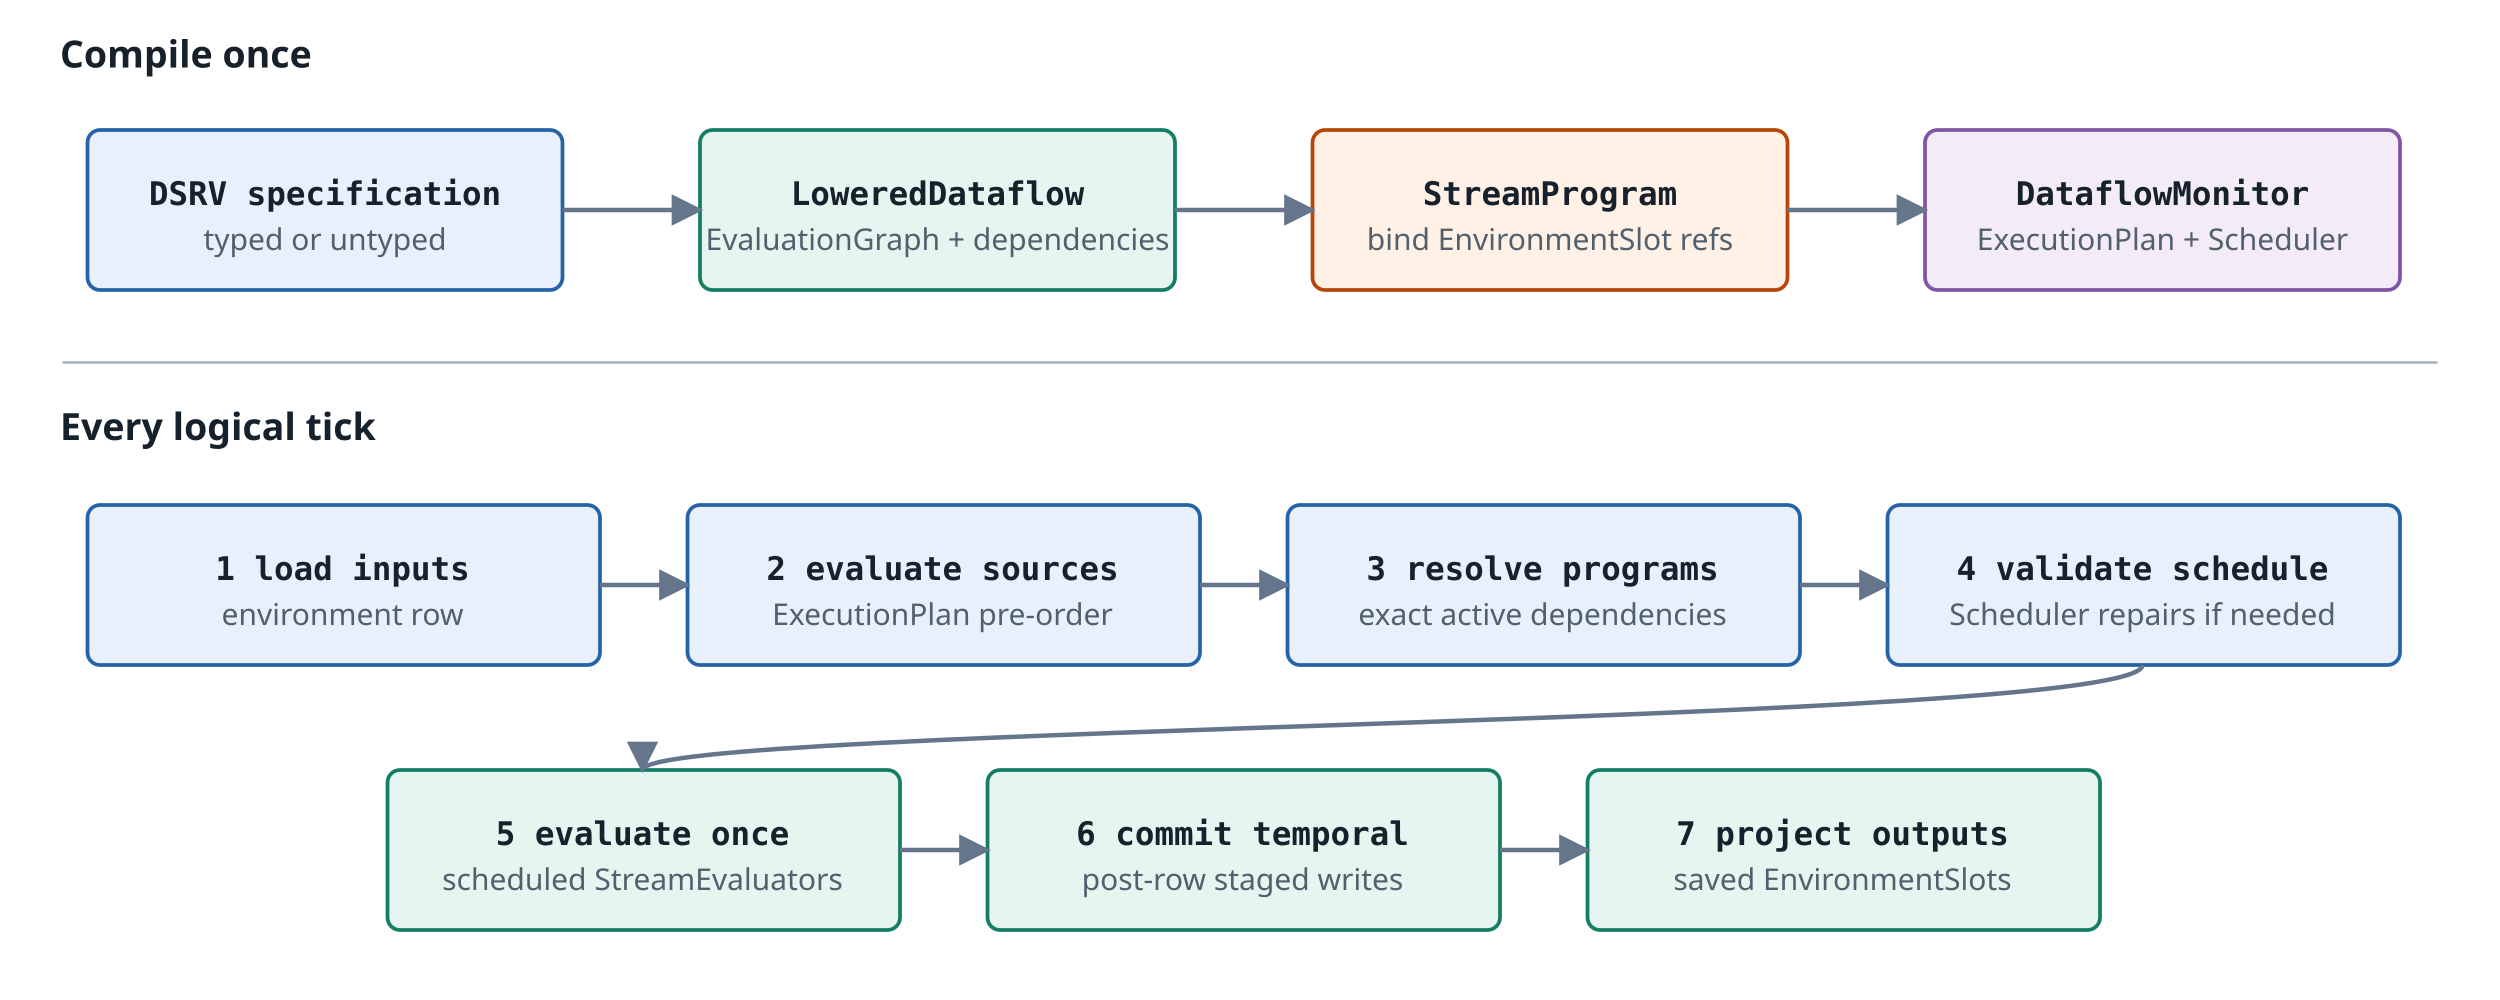
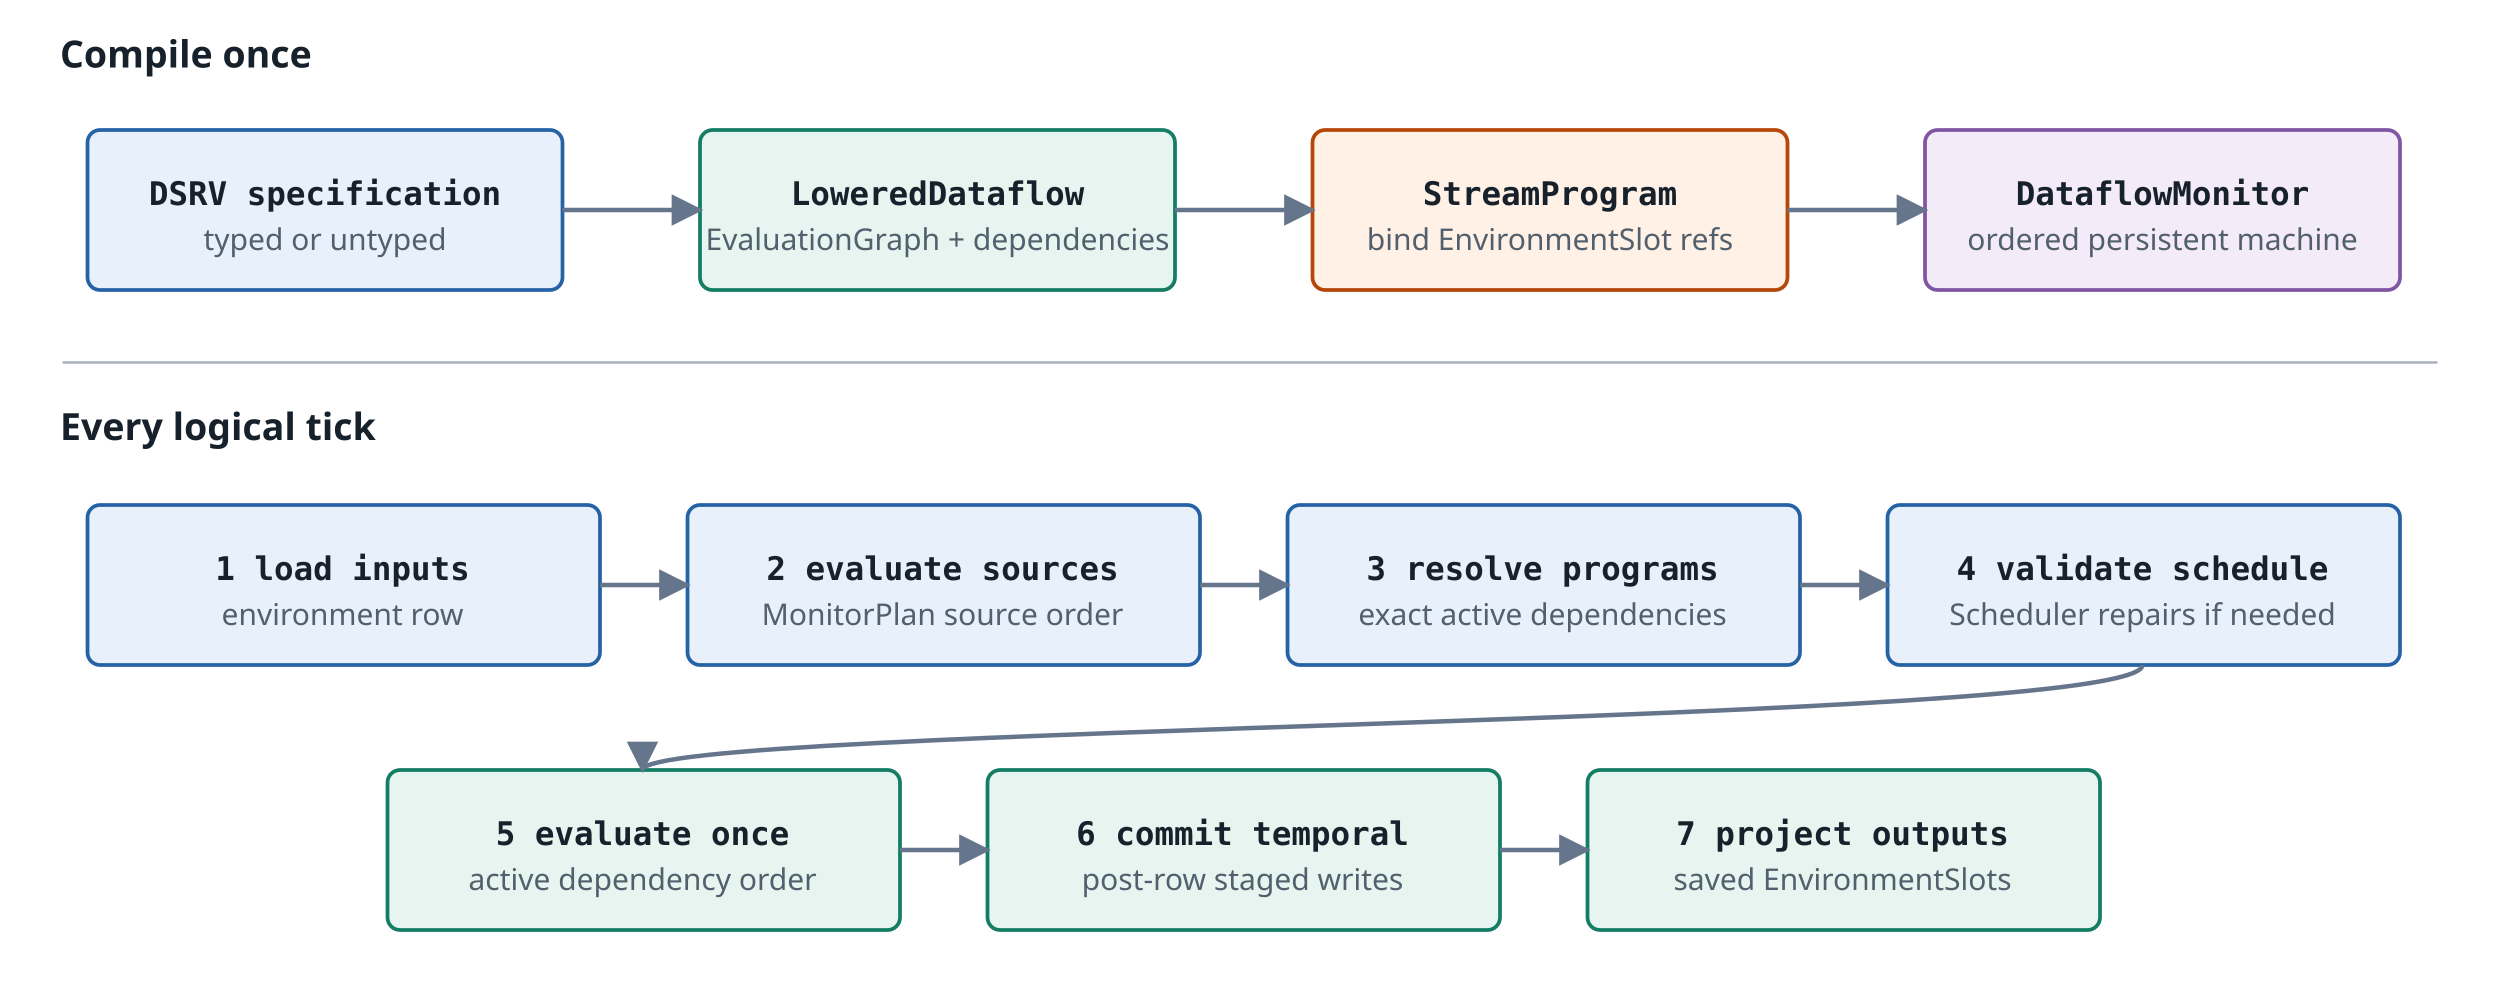
<svg xmlns="http://www.w3.org/2000/svg" viewBox="0 0 1000 400" role="img" aria-labelledby="pipeline-arrow-title pipeline-arrow-desc" style="width:100%;max-width:1000px;height:auto;background:#ffffff;border:1px solid #d0d7de;border-radius:6px">
  <defs>
    <marker id="pipeline-arrow" viewBox="0 0 10 10" refX="9" refY="5" markerWidth="7" markerHeight="7" orient="auto-start-reverse">
      <path d="M 0 0 L 10 5 L 0 10 z" fill="#65758b" />
    </marker>
  </defs>
  <text x="24" y="27" text-anchor="start" font-family="system-ui, sans-serif" font-size="15" font-weight="700" fill="#17212b">Compile once</text>
  <rect x="35" y="52" width="190" height="64" rx="5" fill="#e8f1fb" stroke="#2563a6" stroke-width="1.5" />
  <text x="130" y="82" text-anchor="middle" font-family="ui-monospace, monospace" font-size="13" font-weight="600" fill="#17212b">DSRV specification</text>
  <text x="130" y="100" text-anchor="middle" font-family="system-ui, sans-serif" font-size="12" font-weight="400" fill="#52606d">typed or untyped</text>
  <rect x="280" y="52" width="190" height="64" rx="5" fill="#e6f5f0" stroke="#147d64" stroke-width="1.5" />
  <text x="375" y="82" text-anchor="middle" font-family="ui-monospace, monospace" font-size="13" font-weight="600" fill="#17212b">LoweredDataflow</text>
  <text x="375" y="100" text-anchor="middle" font-family="system-ui, sans-serif" font-size="12" font-weight="400" fill="#52606d">EvaluationGraph + dependencies</text>
  <rect x="525" y="52" width="190" height="64" rx="5" fill="#fff1e6" stroke="#b54708" stroke-width="1.5" />
  <text x="620" y="82" text-anchor="middle" font-family="ui-monospace, monospace" font-size="13" font-weight="600" fill="#17212b">StreamProgram</text>
  <text x="620" y="100" text-anchor="middle" font-family="system-ui, sans-serif" font-size="12" font-weight="400" fill="#52606d">bind EnvironmentSlot refs</text>
  <rect x="770" y="52" width="190" height="64" rx="5" fill="#f3ebf8" stroke="#8055a3" stroke-width="1.5" />
  <text x="865" y="82" text-anchor="middle" font-family="ui-monospace, monospace" font-size="13" font-weight="600" fill="#17212b">DataflowMonitor</text>
-   <text x="865" y="100" text-anchor="middle" font-family="system-ui, sans-serif" font-size="12" font-weight="400" fill="#52606d">ExecutionPlan + Scheduler</text>
+   <text x="865" y="100" text-anchor="middle" font-family="system-ui, sans-serif" font-size="12" font-weight="400" fill="#52606d">ordered persistent machine</text>
  <line x1="225" y1="84" x2="280" y2="84" stroke="#65758b" stroke-width="1.8" marker-end="url(#pipeline-arrow)" />
  <line x1="470" y1="84" x2="525" y2="84" stroke="#65758b" stroke-width="1.8" marker-end="url(#pipeline-arrow)" />
  <line x1="715" y1="84" x2="770" y2="84" stroke="#65758b" stroke-width="1.8" marker-end="url(#pipeline-arrow)" />
  <line x1="25" y1="145" x2="975" y2="145" stroke="#a8b3bf" stroke-width="1" />
  <text x="24" y="176" text-anchor="start" font-family="system-ui, sans-serif" font-size="15" font-weight="700" fill="#17212b">Every logical tick</text>
  <rect x="35" y="202" width="205" height="64" rx="5" fill="#e8f1fb" stroke="#2563a6" stroke-width="1.5" />
  <text x="137" y="232" text-anchor="middle" font-family="ui-monospace, monospace" font-size="13" font-weight="600" fill="#17212b">1  load inputs</text>
  <text x="137" y="250" text-anchor="middle" font-family="system-ui, sans-serif" font-size="12" font-weight="400" fill="#52606d">environment row</text>
  <rect x="275" y="202" width="205" height="64" rx="5" fill="#e8f1fb" stroke="#2563a6" stroke-width="1.5" />
  <text x="377" y="232" text-anchor="middle" font-family="ui-monospace, monospace" font-size="13" font-weight="600" fill="#17212b">2  evaluate sources</text>
-   <text x="377" y="250" text-anchor="middle" font-family="system-ui, sans-serif" font-size="12" font-weight="400" fill="#52606d">ExecutionPlan pre-order</text>
+   <text x="377" y="250" text-anchor="middle" font-family="system-ui, sans-serif" font-size="12" font-weight="400" fill="#52606d">MonitorPlan source order</text>
  <rect x="515" y="202" width="205" height="64" rx="5" fill="#e8f1fb" stroke="#2563a6" stroke-width="1.5" />
  <text x="617" y="232" text-anchor="middle" font-family="ui-monospace, monospace" font-size="13" font-weight="600" fill="#17212b">3  resolve programs</text>
  <text x="617" y="250" text-anchor="middle" font-family="system-ui, sans-serif" font-size="12" font-weight="400" fill="#52606d">exact active dependencies</text>
  <rect x="755" y="202" width="205" height="64" rx="5" fill="#e8f1fb" stroke="#2563a6" stroke-width="1.5" />
  <text x="857" y="232" text-anchor="middle" font-family="ui-monospace, monospace" font-size="13" font-weight="600" fill="#17212b">4  validate schedule</text>
  <text x="857" y="250" text-anchor="middle" font-family="system-ui, sans-serif" font-size="12" font-weight="400" fill="#52606d">Scheduler repairs if needed</text>
  <rect x="155" y="308" width="205" height="64" rx="5" fill="#e6f5f0" stroke="#147d64" stroke-width="1.5" />
  <text x="257" y="338" text-anchor="middle" font-family="ui-monospace, monospace" font-size="13" font-weight="600" fill="#17212b">5  evaluate once</text>
-   <text x="257" y="356" text-anchor="middle" font-family="system-ui, sans-serif" font-size="12" font-weight="400" fill="#52606d">scheduled StreamEvaluators</text>
+   <text x="257" y="356" text-anchor="middle" font-family="system-ui, sans-serif" font-size="12" font-weight="400" fill="#52606d">active dependency order</text>
  <rect x="395" y="308" width="205" height="64" rx="5" fill="#e6f5f0" stroke="#147d64" stroke-width="1.5" />
  <text x="497" y="338" text-anchor="middle" font-family="ui-monospace, monospace" font-size="13" font-weight="600" fill="#17212b">6  commit temporal</text>
  <text x="497" y="356" text-anchor="middle" font-family="system-ui, sans-serif" font-size="12" font-weight="400" fill="#52606d">post-row staged writes</text>
  <rect x="635" y="308" width="205" height="64" rx="5" fill="#e6f5f0" stroke="#147d64" stroke-width="1.5" />
  <text x="737" y="338" text-anchor="middle" font-family="ui-monospace, monospace" font-size="13" font-weight="600" fill="#17212b">7  project outputs</text>
  <text x="737" y="356" text-anchor="middle" font-family="system-ui, sans-serif" font-size="12" font-weight="400" fill="#52606d">saved EnvironmentSlots</text>
  <line x1="240" y1="234" x2="275" y2="234" stroke="#65758b" stroke-width="1.8" marker-end="url(#pipeline-arrow)" />
  <line x1="480" y1="234" x2="515" y2="234" stroke="#65758b" stroke-width="1.8" marker-end="url(#pipeline-arrow)" />
  <line x1="720" y1="234" x2="755" y2="234" stroke="#65758b" stroke-width="1.8" marker-end="url(#pipeline-arrow)" />
  <path d="M 857 266 C 857 290, 257 290, 257 308" fill="none" stroke="#65758b" stroke-width="1.8" marker-end="url(#pipeline-arrow)" />
  <line x1="360" y1="340" x2="395" y2="340" stroke="#65758b" stroke-width="1.8" marker-end="url(#pipeline-arrow)" />
  <line x1="600" y1="340" x2="635" y2="340" stroke="#65758b" stroke-width="1.8" marker-end="url(#pipeline-arrow)" />
</svg>
